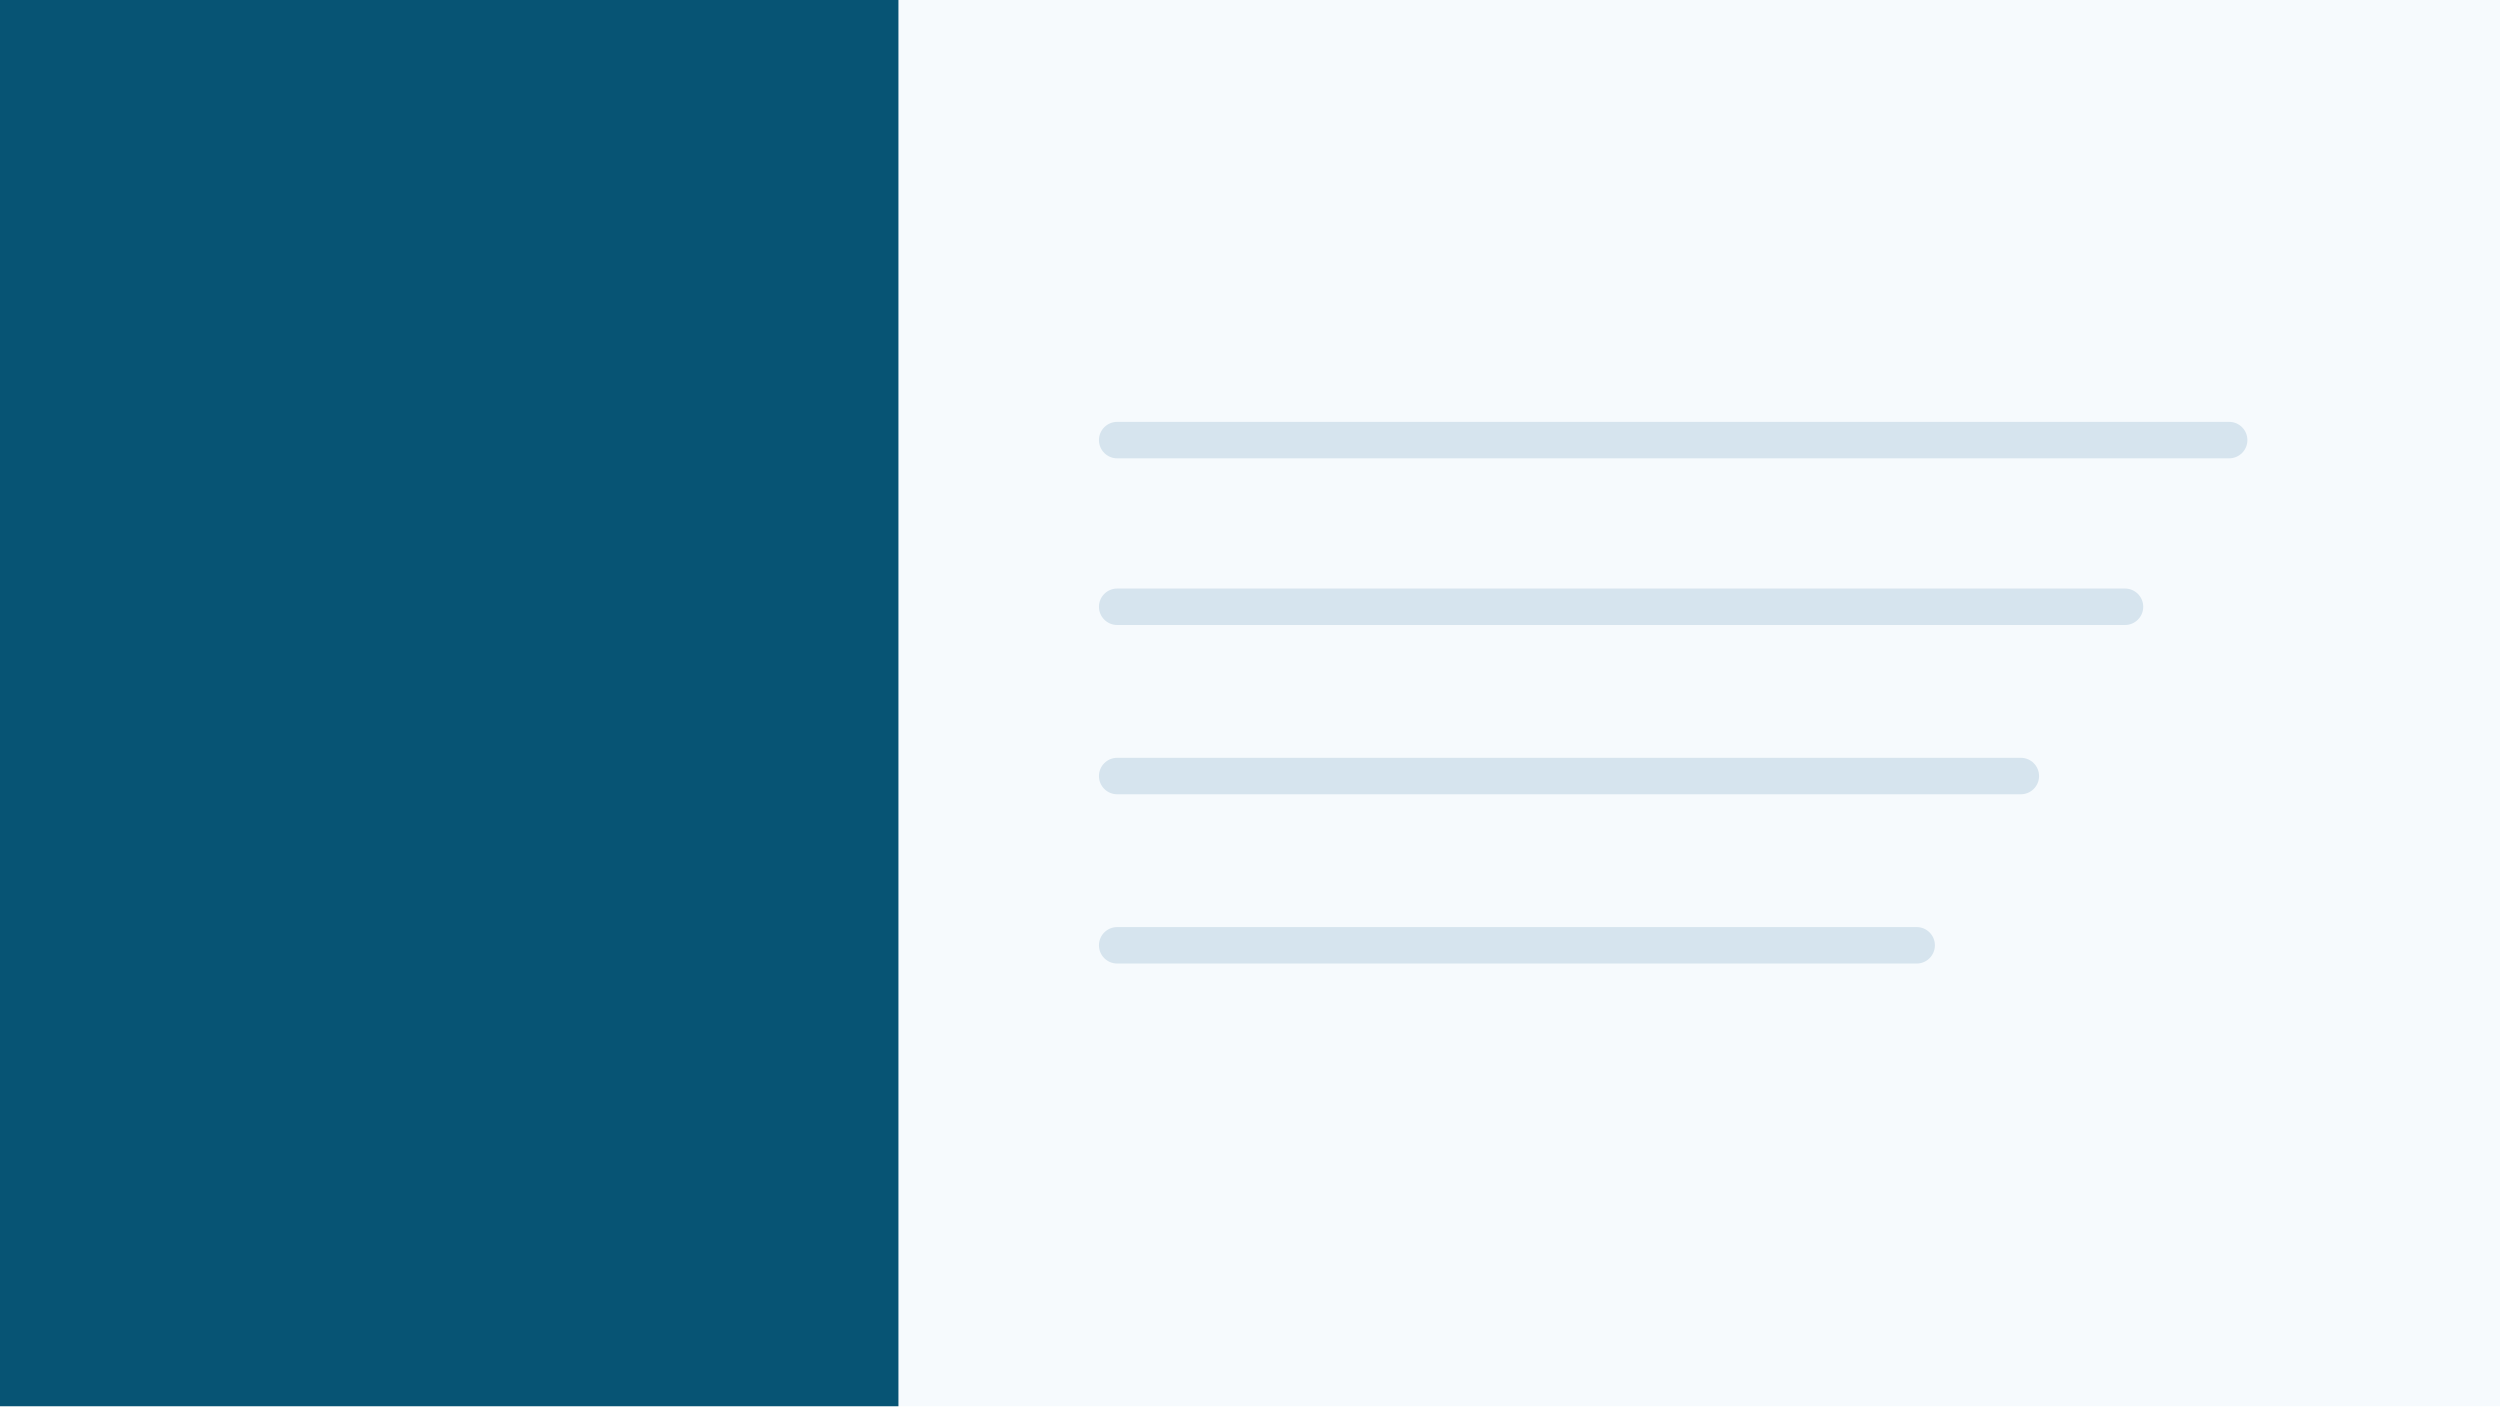
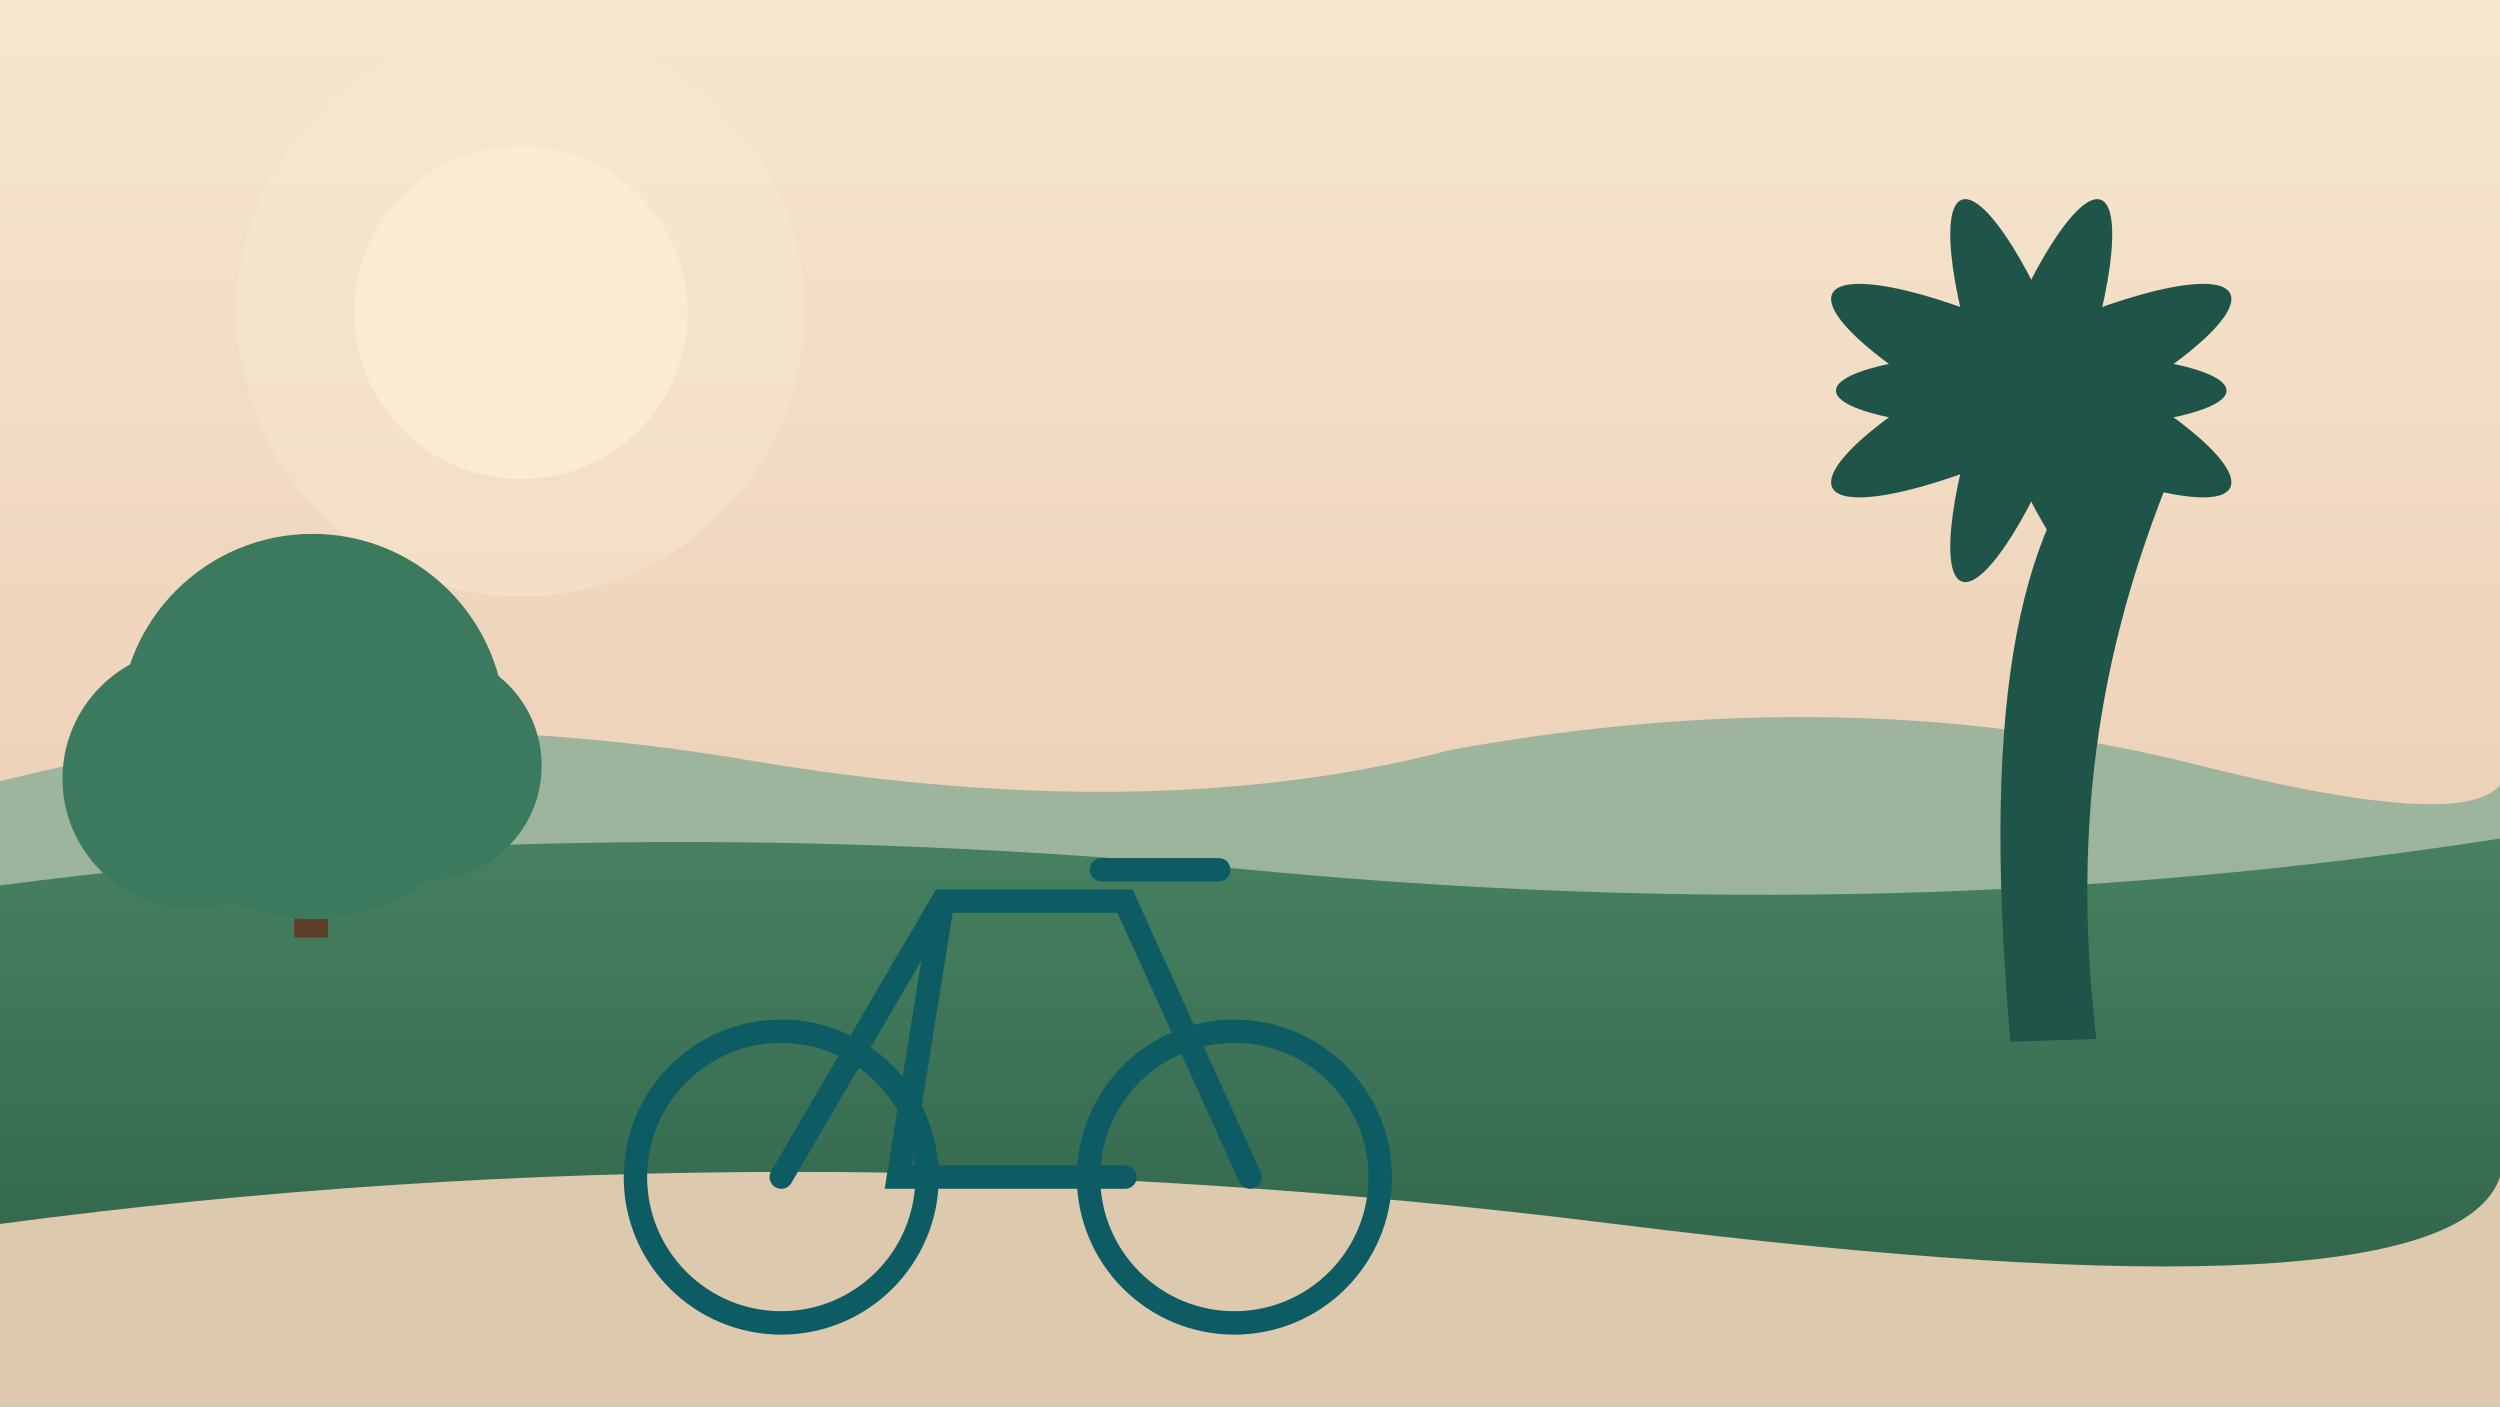
<svg xmlns="http://www.w3.org/2000/svg" viewBox="0 0 960 540" width="960" height="540" role="img" aria-label="Đạp xe vòng cù lao">
-   <rect width="960" height="540" fill="#F6FAFD" />
-   <rect x="0" y="0" width="345" height="540" fill="#075474" />
-   <rect x="422" y="162" width="441" height="14" rx="7" fill="#D6E4EE" />
-   <rect x="422" y="226" width="401" height="14" rx="7" fill="#D6E4EE" />
-   <rect x="422" y="291" width="361" height="14" rx="7" fill="#D6E4EE" />
-   <rect x="422" y="356" width="321" height="14" rx="7" fill="#D6E4EE" />
+   <defs>
+     <linearGradient id="troi" x1="0" y1="0" x2="0" y2="1">
+       <stop offset="0" stop-color="#F7E6D0" />
+       <stop offset="1" stop-color="#E5C3A6" />
+     </linearGradient>
+     <linearGradient id="nuoc" x1="0" y1="0" x2="0" y2="1">
+       <stop offset="0" stop-color="#2E757A" />
+       <stop offset="1" stop-color="#12484F" />
+     </linearGradient>
+     <linearGradient id="co" x1="0" y1="0" x2="0" y2="1">
+       <stop offset="0" stop-color="#478161" />
+       <stop offset="1" stop-color="#2C5E46" />
+     </linearGradient>
+   </defs>
+   <rect width="960" height="540" fill="url(#troi)" />
+   <circle cx="200" cy="120" r="109" fill="#FAEBD2" opacity=".38" />
+   <circle cx="200" cy="120" r="64" fill="#FAEBD2" />
+   <path d="M0 300 Q134 266 288 292 T557 288 Q710 260 845 294 T960 284 L960 370 L0 370Z" fill="#89AC96" opacity=".8" />
+   <path d="M0 340 Q230 310 480 334 T960 322 L960 540 L0 540Z" fill="url(#co)" />
+   <path d="M0 470 Q300 430 620 470 T960 452 L960 540 L0 540Z" fill="#DCC9AE" />
+   <g fill="none" stroke="#0E5C63" stroke-width="9" stroke-linecap="round">
+     <circle cx="300" cy="452" r="56" />
+     <circle cx="474" cy="452" r="56" />
+     <path d="M300 452 l62 -106 h70 l48 106 M362 346 l-17 106 h87" />
+     <path d="M423 334 h45" />
+   </g>
+   <g fill="#1F5449">
+     <path d="M772 400c-12-138 5-200 40-238l25 12c-30 70-42 140-32 225z" />
+     <ellipse cx="780" cy="150" rx="85" ry="19" transform="rotate(-26 780 150)" />
+     <ellipse cx="780" cy="150" rx="85" ry="19" transform="rotate(26 780 150)" />
+     <ellipse cx="780" cy="150" rx="78" ry="17" transform="rotate(-70 780 150)" />
+     <ellipse cx="780" cy="150" rx="78" ry="17" transform="rotate(70 780 150)" />
+     <ellipse cx="780" cy="150" rx="75" ry="15" transform="rotate(0 780 150)" />
+   </g>
+   <g fill="#3C7A5F">
+     <rect x="113" y="290" width="13" height="70" fill="#5C3E29" />
+     <circle cx="120" cy="279" r="74" />
+     <circle cx="74" cy="299" r="50" />
+     <circle cx="164" cy="294" r="44" />
+   </g>
</svg>
